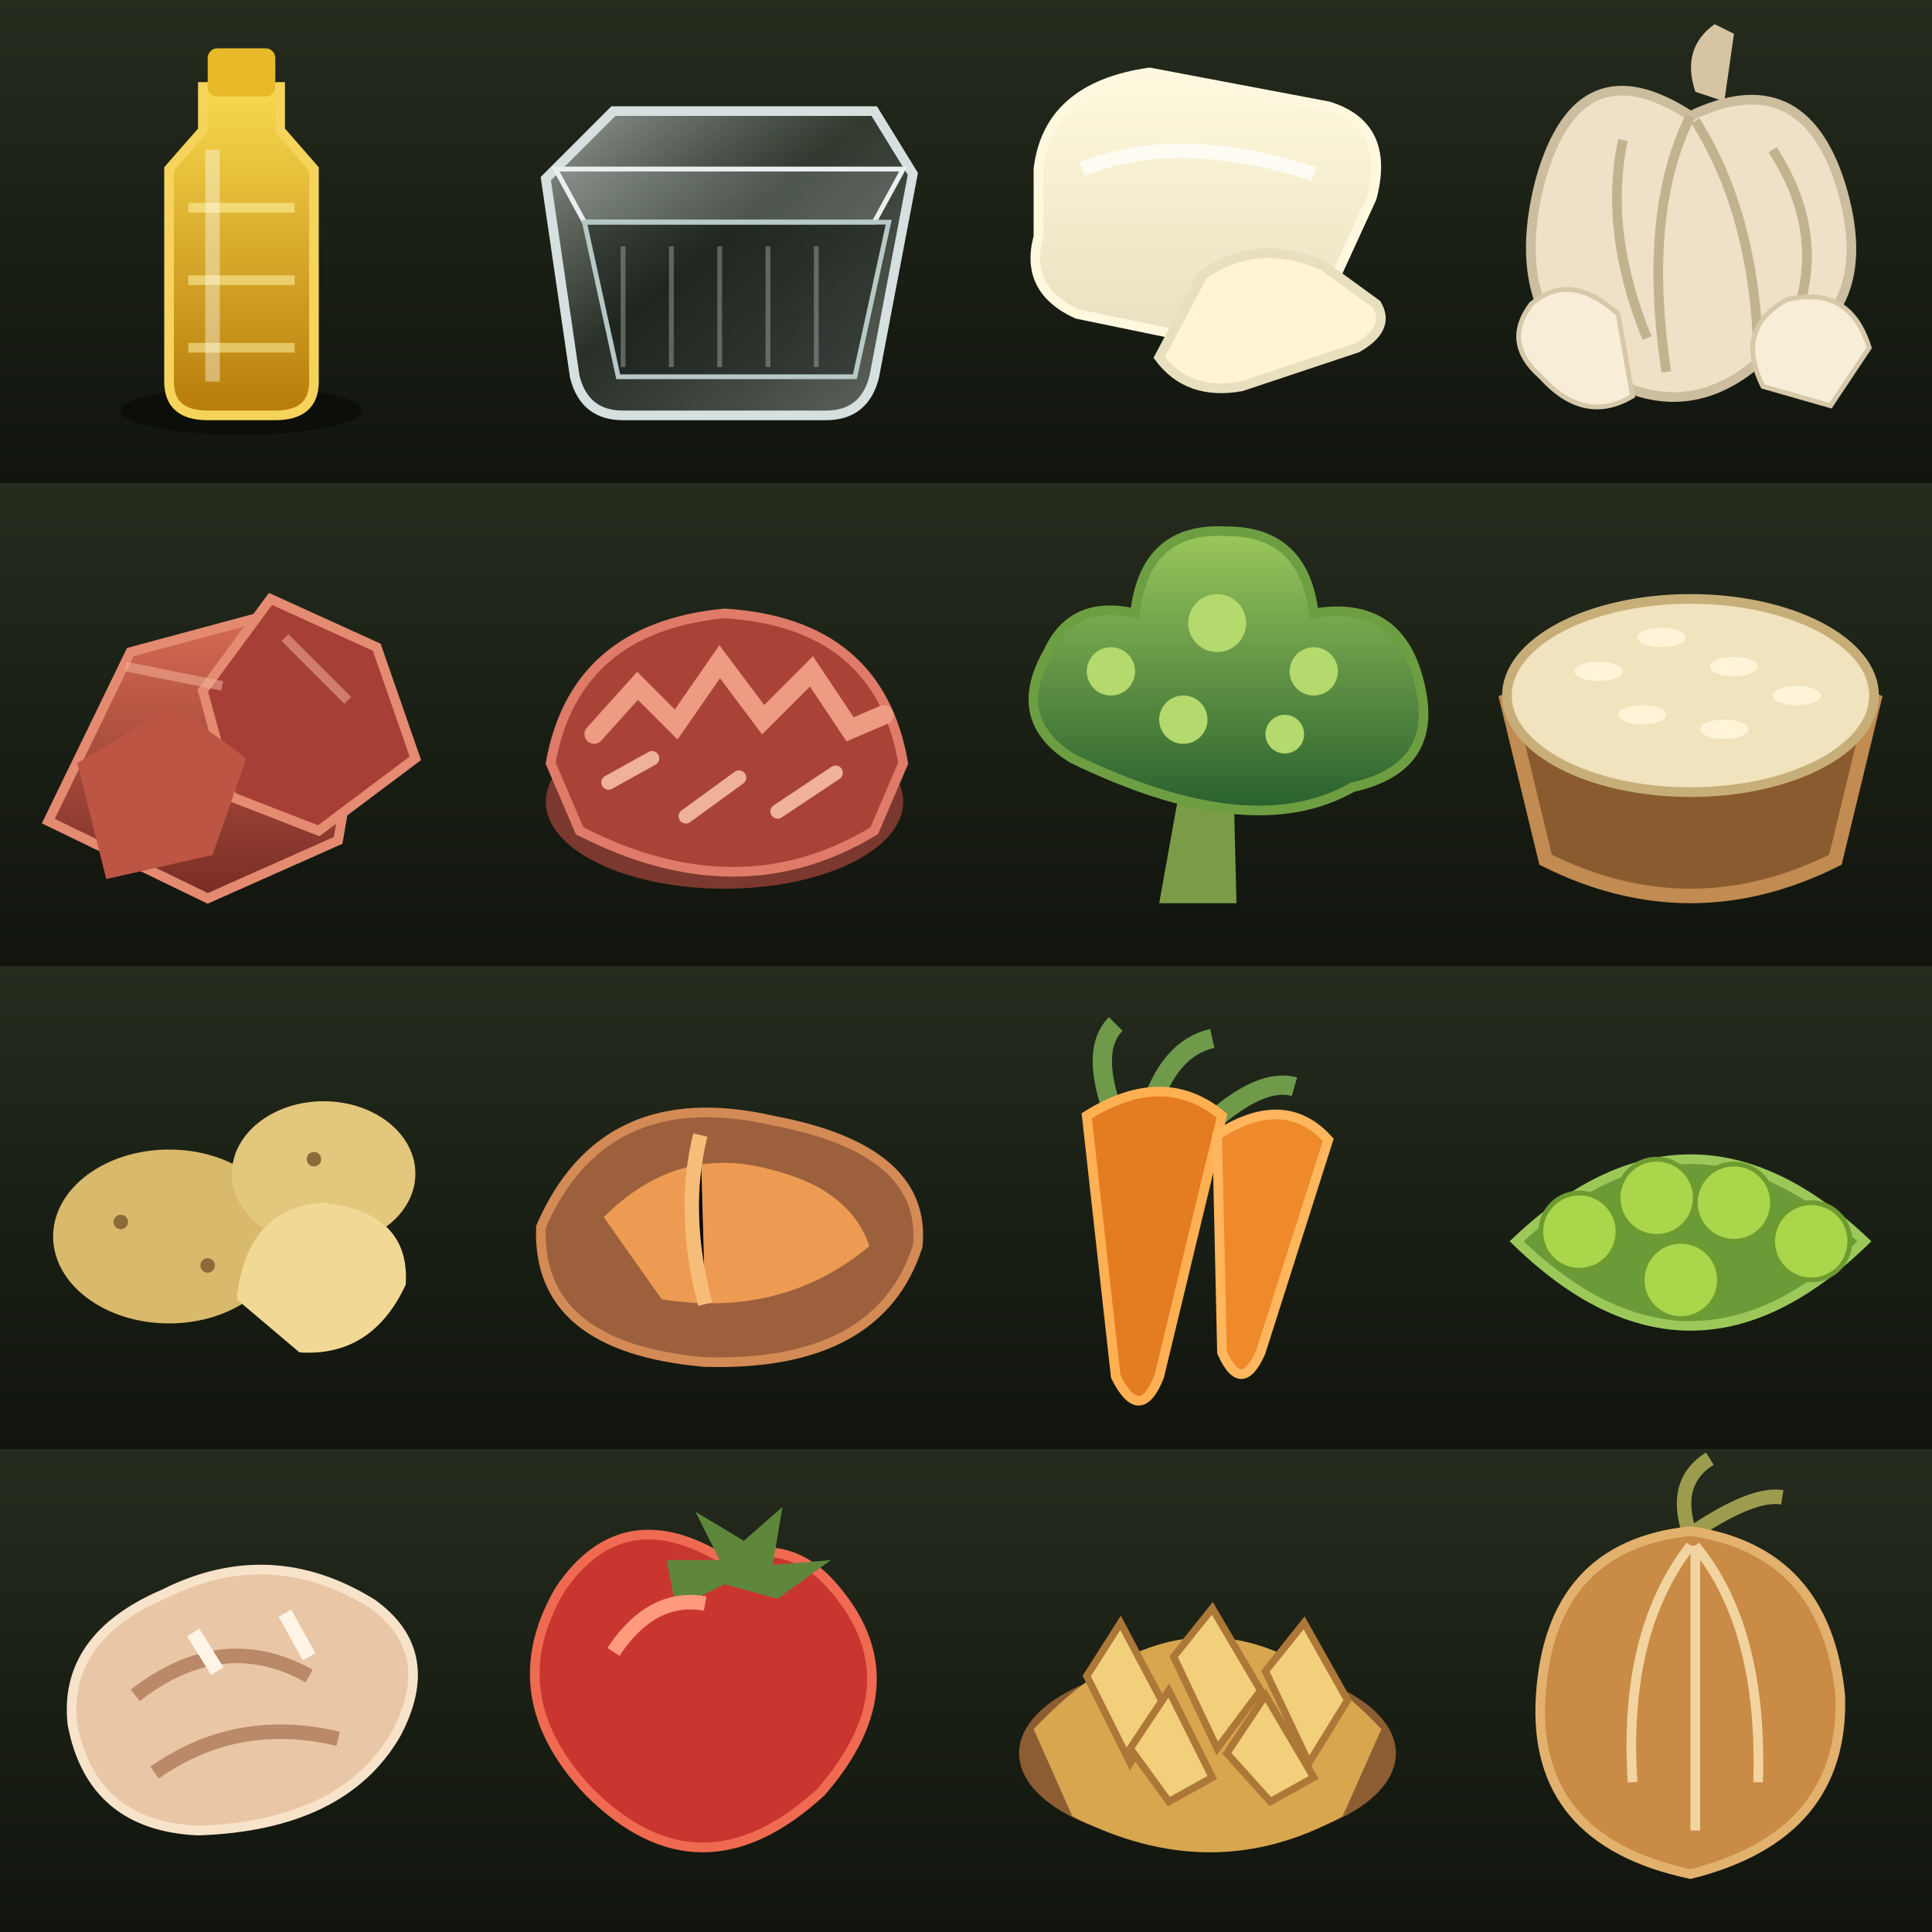
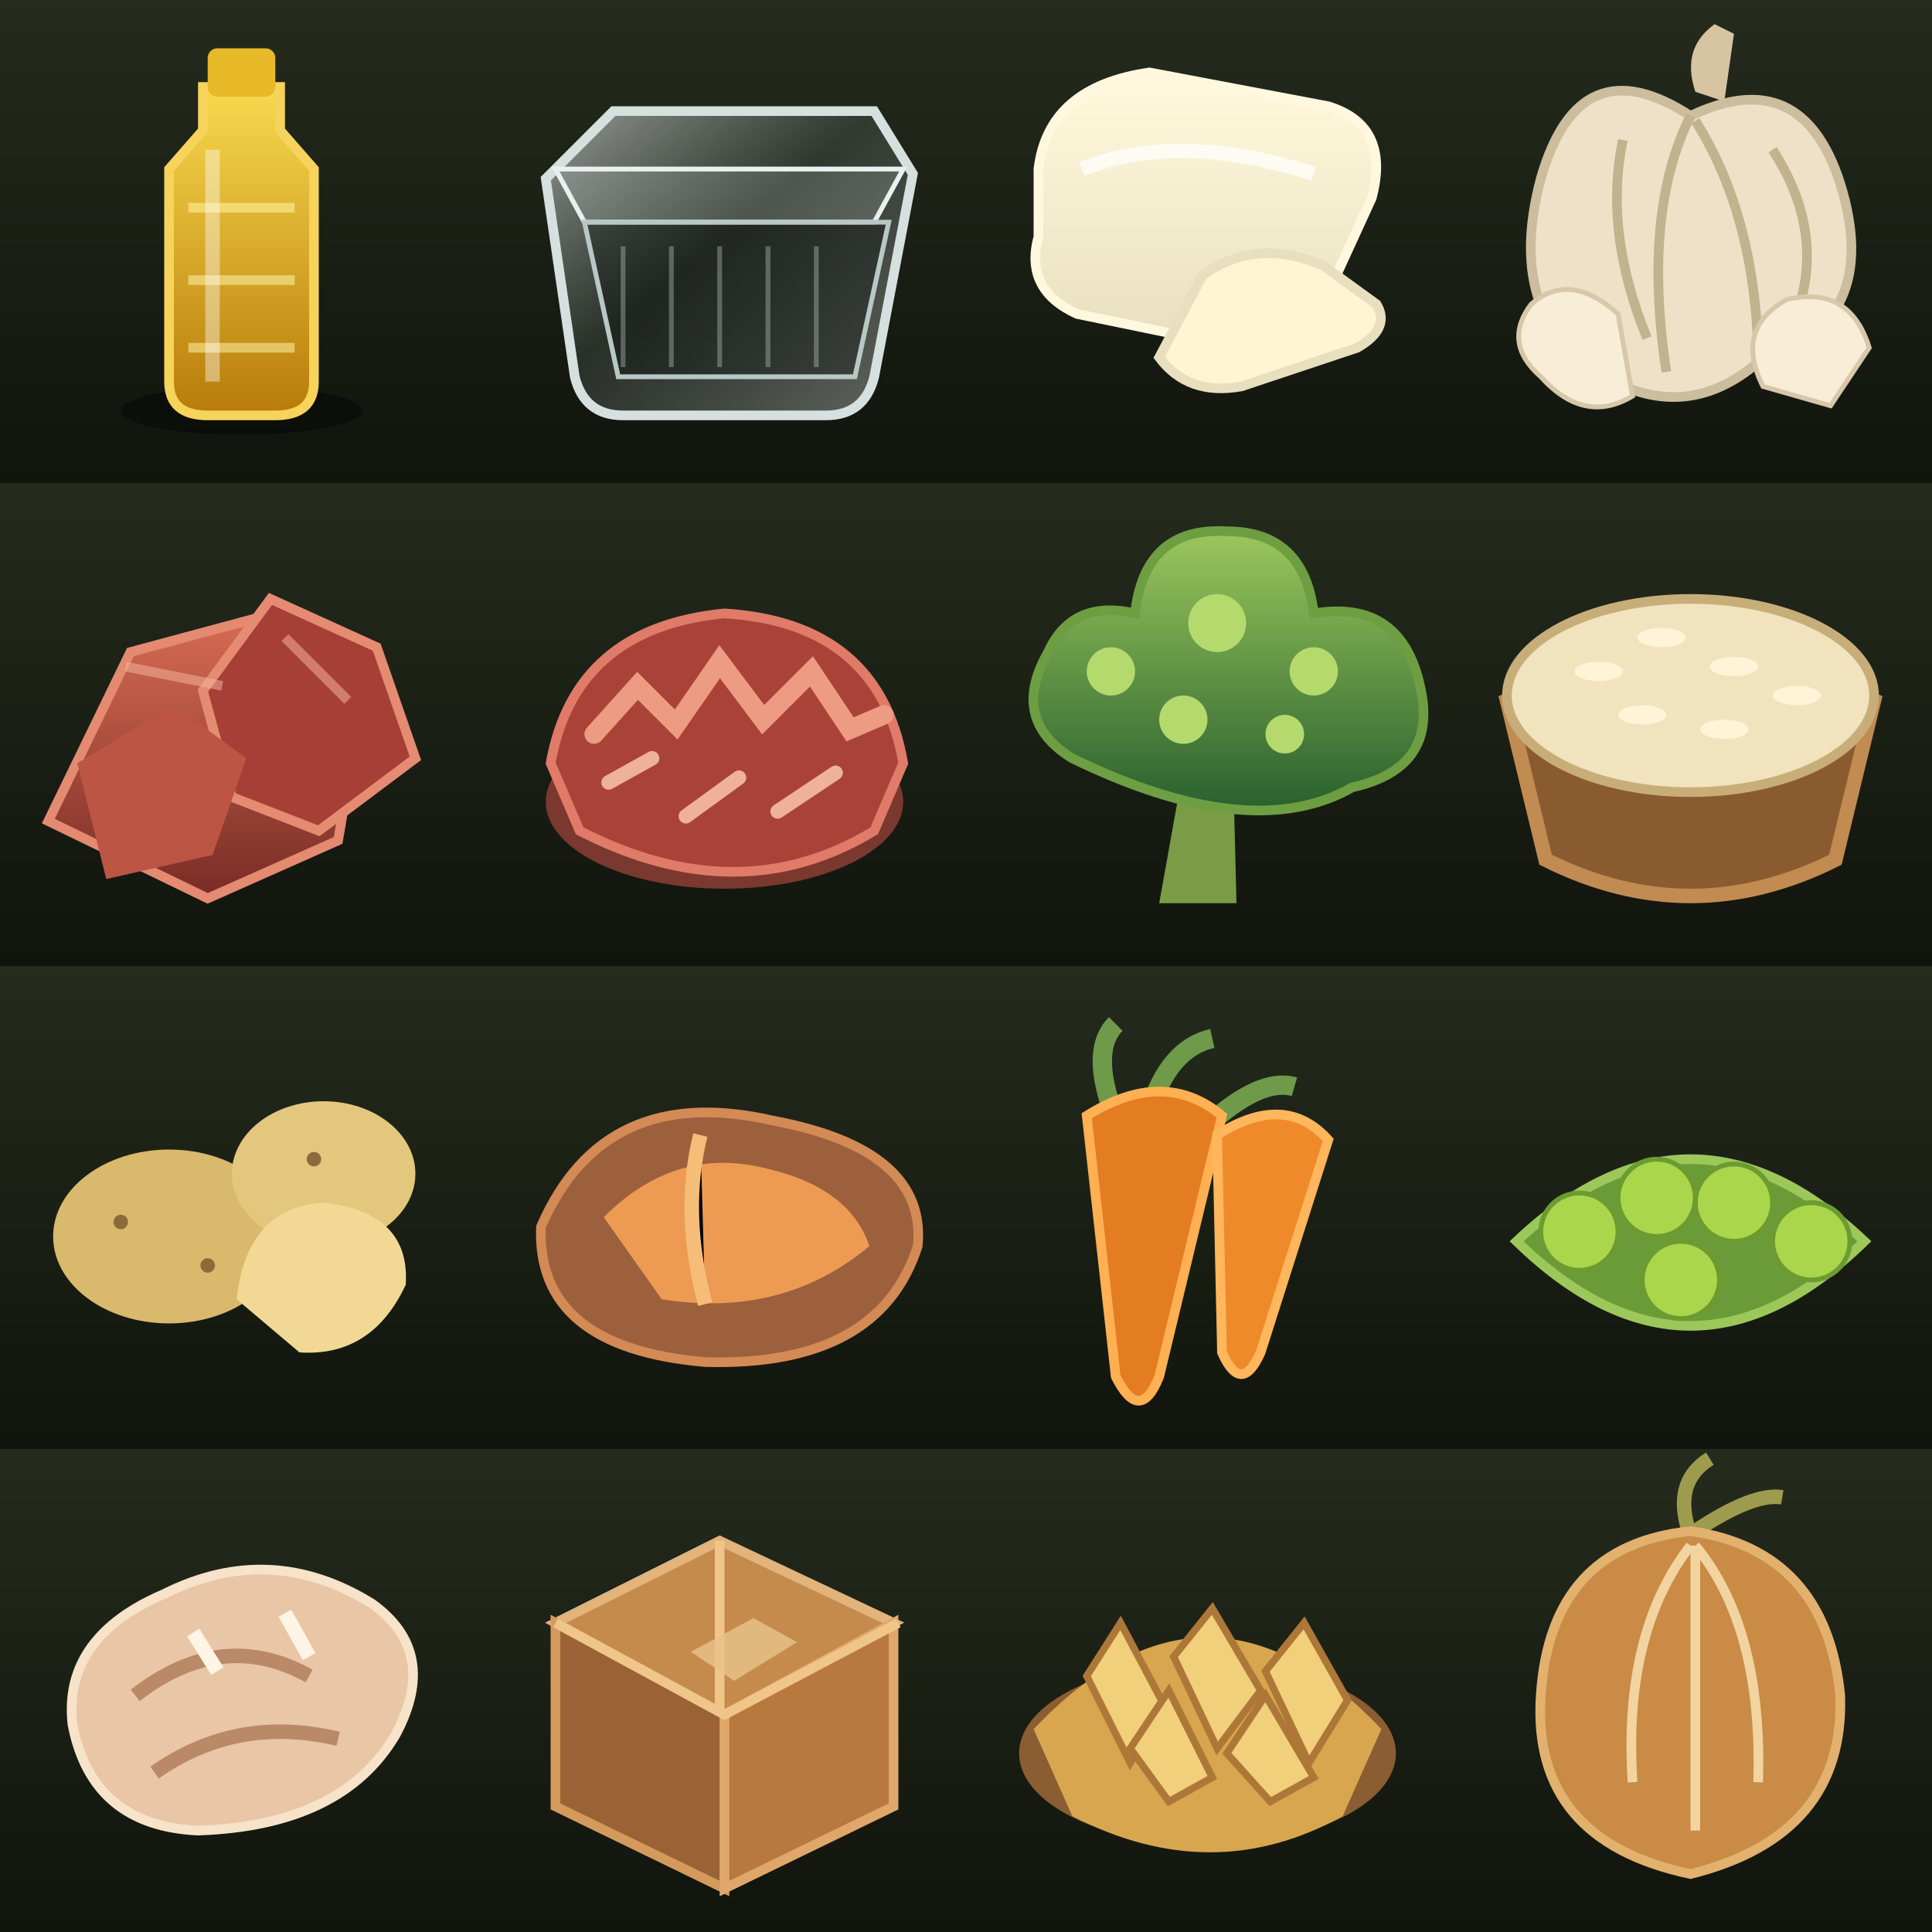
<svg xmlns="http://www.w3.org/2000/svg" viewBox="0 0 400 400" width="400" height="400">
  <defs>
    <linearGradient id="bg" x2="0" y2="1">
      <stop stop-color="#252b1d" />
      <stop offset="1" stop-color="#10140d" />
    </linearGradient>
    <linearGradient id="glass" x2="1" y2="1">
      <stop stop-color="#ffffff" stop-opacity=".55" />
      <stop offset=".45" stop-color="#b8d0d0" stop-opacity=".12" />
      <stop offset="1" stop-color="#ffffff" stop-opacity=".35" />
    </linearGradient>
    <linearGradient id="oil" x2="0" y2="1">
      <stop stop-color="#f8d94e" />
      <stop offset="1" stop-color="#b77b09" />
    </linearGradient>
    <linearGradient id="meat" x2="0" y2="1">
      <stop stop-color="#d66b52" />
      <stop offset="1" stop-color="#782c25" />
    </linearGradient>
    <linearGradient id="veg" x2="0" y2="1">
      <stop stop-color="#9bc75c" />
      <stop offset="1" stop-color="#28602e" />
    </linearGradient>
    <linearGradient id="cheese" x2="0" y2="1">
      <stop stop-color="#fff9dd" />
      <stop offset="1" stop-color="#e8dfbf" />
    </linearGradient>
  </defs>
  <rect width="400" height="400" rx="12" fill="#10140d" />
  <g stroke="#596047" stroke-opacity=".25" stroke-width="1">
    <path d="M100 0v400M200 0v400M300 0v400M0 100h400M0 200h400M0 300h400" />
  </g>
  <g transform="translate(0 0)">
    <rect x="0" y="0" width="100" height="100" fill="url(#bg)" />
    <ellipse cx="50" cy="85" rx="25" ry="5" fill="#000" opacity=".4" />
    <path d="M42 18h16v9l7 8v44q0 7-8 7H43q-8 0-8-7V35l7-8z" fill="url(#oil)" stroke="#f6d35a" stroke-width="2" />
    <rect x="43" y="10" width="14" height="10" rx="2" fill="#e8b928" />
    <path d="M39 43h22M39 58h22M39 72h22" stroke="#fff4a6" stroke-opacity=".55" stroke-width="2" />
    <path d="M44 31v48" stroke="#fff" stroke-opacity=".4" stroke-width="3" />
  </g>
  <g transform="translate(100 0)">
    <rect width="100" height="100" fill="url(#bg)" />
    <path d="M13 37l14-14h54l8 13-8 42q-2 8-10 8H29q-8 0-10-8z" fill="url(#glass)" stroke="#d5e0df" stroke-width="2" />
    <path d="M15 35h72l-6 11H21z" fill="#d8e4e4" fill-opacity=".18" stroke="#e9f0ef" />
    <path d="M21 46h63l-7 32H28z" fill="#09100d" fill-opacity=".35" stroke="#b7c8c6" />
    <path d="M29 51v25m10-25v25m10-25v25m10-25v25m10-25v25" stroke="#c8d6d5" stroke-opacity=".35" />
  </g>
  <g transform="translate(200 0)">
    <rect width="100" height="100" fill="url(#bg)" />
    <path d="M15 35q2-17 23-20l37 7q13 4 9 19L73 65q-4 8-16 7L23 65q-11-5-8-16z" fill="url(#cheese)" stroke="#fff8df" stroke-width="2" />
    <path d="M49 57q11-8 25-2l11 8q3 5-4 9l-24 8q-11 2-17-6z" fill="#fff4d4" stroke="#e8dfbf" stroke-width="2" />
    <path d="M24 35q20-8 48 1" stroke="#fff" stroke-opacity=".7" fill="none" stroke-width="3" />
  </g>
  <g transform="translate(300 0)">
    <rect width="100" height="100" fill="url(#bg)" />
    <path d="M51 19q-3-9 4-14l4 2-2 14" fill="#d6c4a2" />
    <path d="M50 24q-23-15-31 13-8 30 15 42 16 8 30-4 26-8 17-37-8-25-31-14z" fill="#eee1c7" stroke="#cbbd9d" stroke-width="2" />
    <path d="M50 24q-10 20-5 53m6-52q12 19 13 47M36 29q-4 19 5 41m26-39q11 17 5 34" fill="none" stroke="#c2b28e" stroke-width="2" />
    <path d="M19 78q-8-7-2-15 8-7 18 2l3 17q-10 6-19-4zM65 80q-6-12 5-18 13-3 17 10l-8 12z" fill="#f8edd7" stroke="#d7c8aa" />
  </g>
  <g transform="translate(0 100)">
    <rect width="100" height="100" fill="url(#bg)" />
    <path d="M10 70l17-35 26-7 22 17-5 29-27 12z" fill="url(#meat)" stroke="#e48a70" stroke-width="2" />
    <path d="M42 43l14-19 22 10 8 23-20 15-18-7z" fill="#a63f35" stroke="#e58b72" stroke-width="2" />
    <path d="M16 58l20-12 15 11-7 20-22 5z" fill="#bd5545" />
    <path d="M26 38l20 4m13-10 13 13" stroke="#f4b19a" stroke-opacity=".55" stroke-width="2" />
  </g>
  <g transform="translate(100 100)">
    <rect width="100" height="100" fill="url(#bg)" />
    <ellipse cx="50" cy="66" rx="37" ry="18" fill="#7b382e" />
    <path d="M14 58q5-28 36-31 32 2 37 31l-6 14q-28 17-61 0z" fill="#a94338" stroke="#df7b68" stroke-width="2" />
    <path d="M23 52l9-10 8 8 9-13 9 12 10-10 8 12 7-3" fill="none" stroke="#ed9b82" stroke-width="4" stroke-linecap="round" />
    <path d="M26 62l9-5m7 12 11-8m8 7 12-8" stroke="#f0b19b" stroke-width="3" stroke-linecap="round" />
  </g>
  <g transform="translate(200 100)">
    <rect width="100" height="100" fill="url(#bg)" />
    <path d="M47 48l-7 39h16l-1-40" fill="#7b9c46" />
    <path d="M22 57q-13-8-5-22 5-11 18-8 2-18 19-17 16 0 18 17 18-3 22 15 4 17-14 21-21 12-58-6z" fill="url(#veg)" stroke="#6e9e42" stroke-width="2" />
    <g fill="#b4d96d">
      <circle cx="30" cy="39" r="5" />
      <circle cx="52" cy="29" r="6" />
      <circle cx="72" cy="39" r="5" />
      <circle cx="45" cy="49" r="5" />
      <circle cx="66" cy="52" r="4" />
    </g>
  </g>
  <g transform="translate(300 100)">
    <rect width="100" height="100" fill="url(#bg)" />
    <path d="M12 45q38-17 76 0l-8 33q-30 15-60 0z" fill="#8b5b30" stroke="#c18b51" stroke-width="3" />
    <ellipse cx="50" cy="44" rx="38" ry="20" fill="#f1e3bd" stroke="#c7ae79" stroke-width="2" />
    <g fill="#fff4d7">
      <ellipse cx="31" cy="39" rx="5" ry="2" />
      <ellipse cx="44" cy="32" rx="5" ry="2" />
      <ellipse cx="59" cy="38" rx="5" ry="2" />
      <ellipse cx="72" cy="44" rx="5" ry="2" />
      <ellipse cx="40" cy="48" rx="5" ry="2" />
      <ellipse cx="57" cy="51" rx="5" ry="2" />
    </g>
  </g>
  <g transform="translate(0 200)">
    <rect width="100" height="100" fill="url(#bg)" />
    <ellipse cx="35" cy="56" rx="24" ry="18" fill="#d9b96b" />
    <ellipse cx="67" cy="43" rx="19" ry="15" fill="#e3c77d" />
    <path d="M49 69q2-19 18-20 18 2 17 17-7 15-22 14z" fill="#f1d995" />
    <g fill="#8c6a39">
      <circle cx="25" cy="53" r="1.5" />
      <circle cx="43" cy="62" r="1.5" />
      <circle cx="65" cy="40" r="1.5" />
    </g>
  </g>
  <g transform="translate(100 200)">
    <rect width="100" height="100" fill="url(#bg)" />
    <path d="M12 54q13-30 48-22 32 6 30 26-8 25-44 24-35-3-34-28z" fill="#9c603d" stroke="#d38a55" stroke-width="2" />
    <path d="M25 52q15-15 34-10 17 4 21 16-18 15-43 11z" fill="#ed9b52" />
    <path d="M45 35q-4 16 1 35" stroke="#f6bd79" stroke-width="3" />
  </g>
  <g transform="translate(200 200)">
    <rect width="100" height="100" fill="url(#bg)" />
    <path d="M30 29q-4-12 1-17m7 18q4-13 13-15m-1 18q11-10 18-8" stroke="#6e9a4a" stroke-width="4" fill="none" />
    <path d="M25 31q16-10 28 0l-13 54q-4 10-9 0z" fill="#e47c22" stroke="#ffb052" stroke-width="2" />
    <path d="M52 35q14-9 23 1L61 80q-4 9-8 0z" fill="#ef8a2b" stroke="#ffb65c" stroke-width="2" />
  </g>
  <g transform="translate(300 200)">
    <rect width="100" height="100" fill="url(#bg)" />
    <path d="M14 57q36-34 72 0-36 35-72 0z" fill="#6a9b38" stroke="#9cc85a" stroke-width="2" />
    <g fill="#a9d64b" stroke="#6d9b31">
      <circle cx="27" cy="55" r="8" />
      <circle cx="43" cy="48" r="8" />
      <circle cx="59" cy="49" r="8" />
      <circle cx="75" cy="57" r="8" />
      <circle cx="48" cy="65" r="8" />
    </g>
  </g>
  <g transform="translate(0 300)">
    <rect width="100" height="100" fill="url(#bg)" />
    <path d="M15 57q-2-18 19-27 22-11 43 2 14 10 5 27-11 19-41 20-22-1-26-22z" fill="#e9c6a6" stroke="#f7e3ca" stroke-width="2" />
    <path d="M28 51q18-14 36-4m-32 20q17-12 38-7" stroke="#b98968" stroke-width="3" fill="none" />
    <path d="M40 38l5 8m14-12 5 9" stroke="#fff4e5" stroke-width="3" />
  </g>
  <g transform="translate(100 300)">
    <rect width="100" height="100" fill="url(#bg)" />
-     <path d="M50 23q-21-13-34 6-13 22 6 42 23 23 48 0 20-23 2-43-9-10-22-5z" fill="#c9362f" stroke="#f06a52" stroke-width="2" />
-     <path d="M49 23l-5-10 10 6 8-7-2 12 12-1-11 8-11-3-10 5-2-10z" fill="#5e873b" />
-     <path d="M27 42q8-12 19-10" stroke="#ff9a7d" stroke-width="3" fill="none" />
+     <path d="M15 36l34-17 36 17-35 19z" fill="#c48b4d" stroke="#e2b37a" stroke-width="2" />
+     <path d="M15 36v38l35 17V55z" fill="#9b6335" stroke="#d49a5c" stroke-width="2" />
+     <path d="M50 55l35-19v38L50 91z" fill="#b8793f" stroke="#e0a76a" stroke-width="2" />
+     <path d="M49 19v36m-34-19 35 19 36-19" stroke="#f0c58a" stroke-width="2" fill="none" />
+     <path d="M43 42l13-7 9 5-13 8z" fill="#e8c38b" opacity=".8" />
  </g>
  <g transform="translate(200 300)">
    <rect width="100" height="100" fill="url(#bg)" />
    <ellipse cx="50" cy="63" rx="39" ry="19" fill="#8c5d32" />
    <path d="M14 58q36-38 72 0l-8 18q-27 15-56 0z" fill="#d7a64e" />
    <g fill="#f1cf7b" stroke="#ad7837" stroke-width="1.5">
      <path d="M25 47l7-11 9 17-7 12z" />
      <path d="M43 43l8-10 10 17-9 12z" />
      <path d="M62 46l8-10 9 16-8 13z" />
      <path d="M34 62l8-12 9 18-9 5z" />
      <path d="M54 63l8-12 10 17-9 5z" />
    </g>
  </g>
  <g transform="translate(300 300)">
    <rect width="100" height="100" fill="url(#bg)" />
    <path d="M50 18q-4-11 4-16m-3 15q12-8 18-7" stroke="#9d9c4e" stroke-width="3" fill="none" />
    <path d="M50 17q-29 3-31 34-2 30 31 37 32-8 31-37-3-30-31-34z" fill="#c98b45" stroke="#e2b16e" stroke-width="2" />
    <path d="M50 20q-14 18-12 49m13-49q14 17 13 49m-13-49v59" stroke="#f1d4a0" stroke-width="2" fill="none" />
  </g>
</svg>
